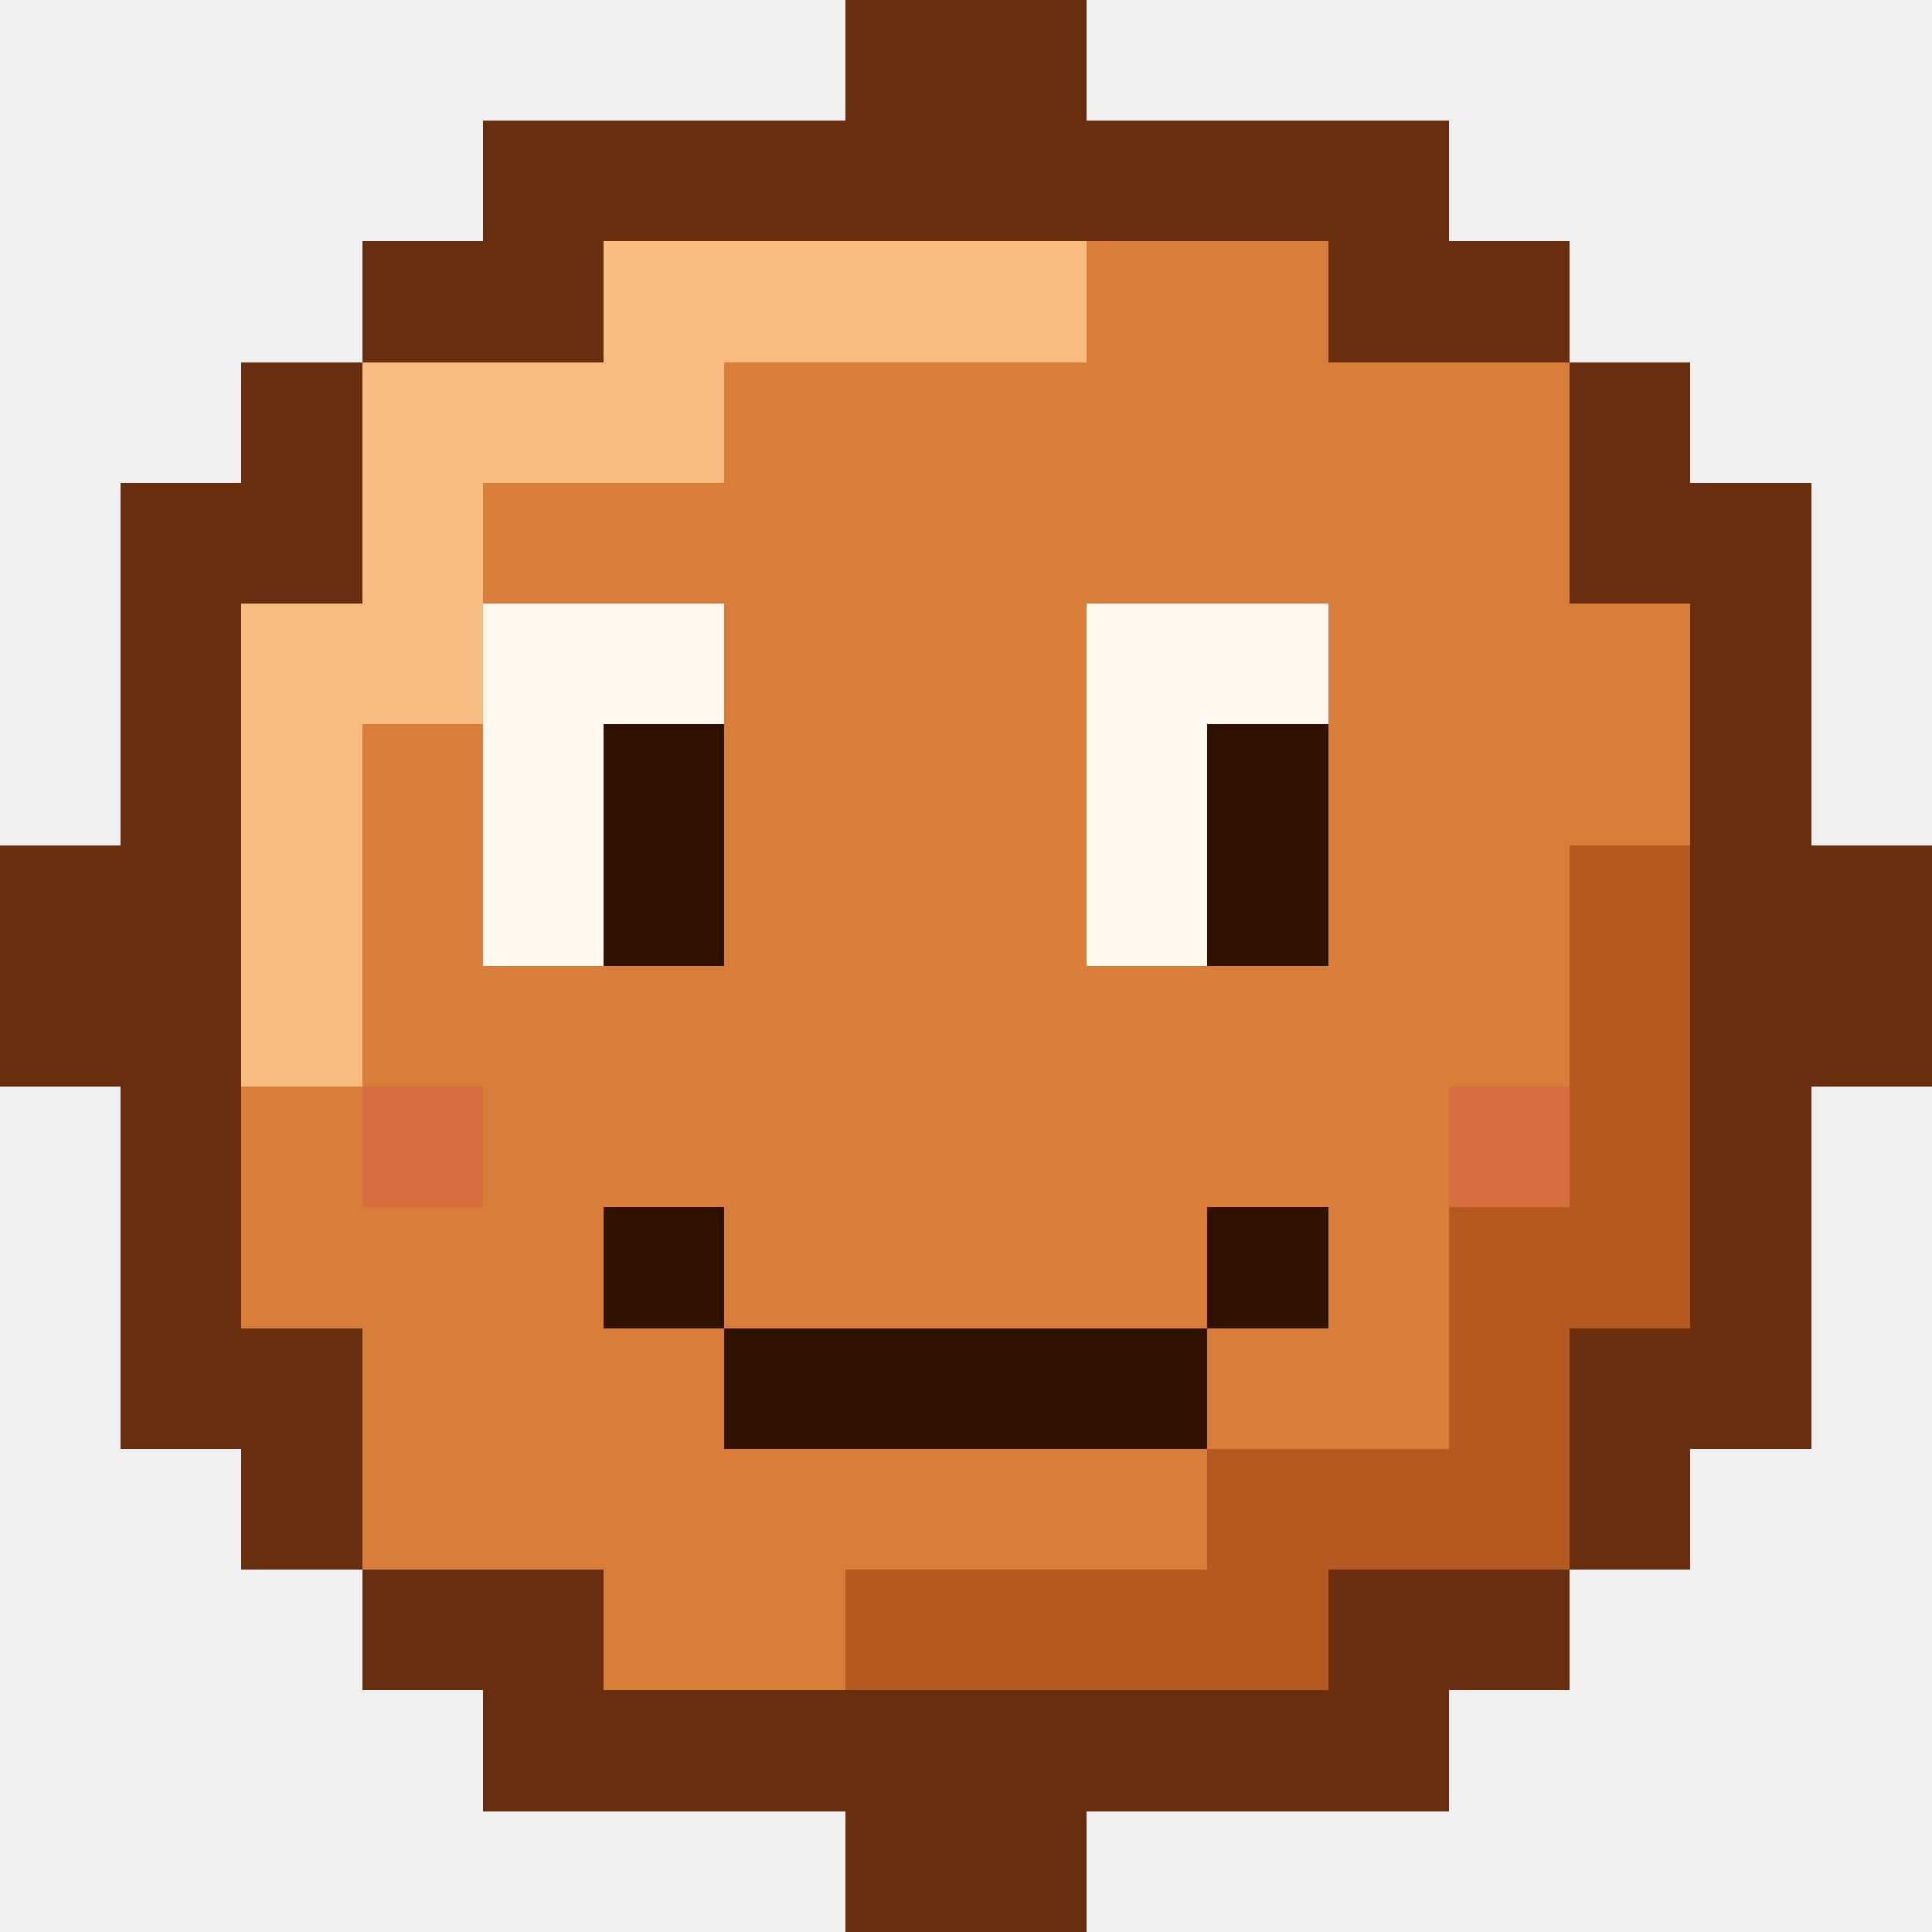
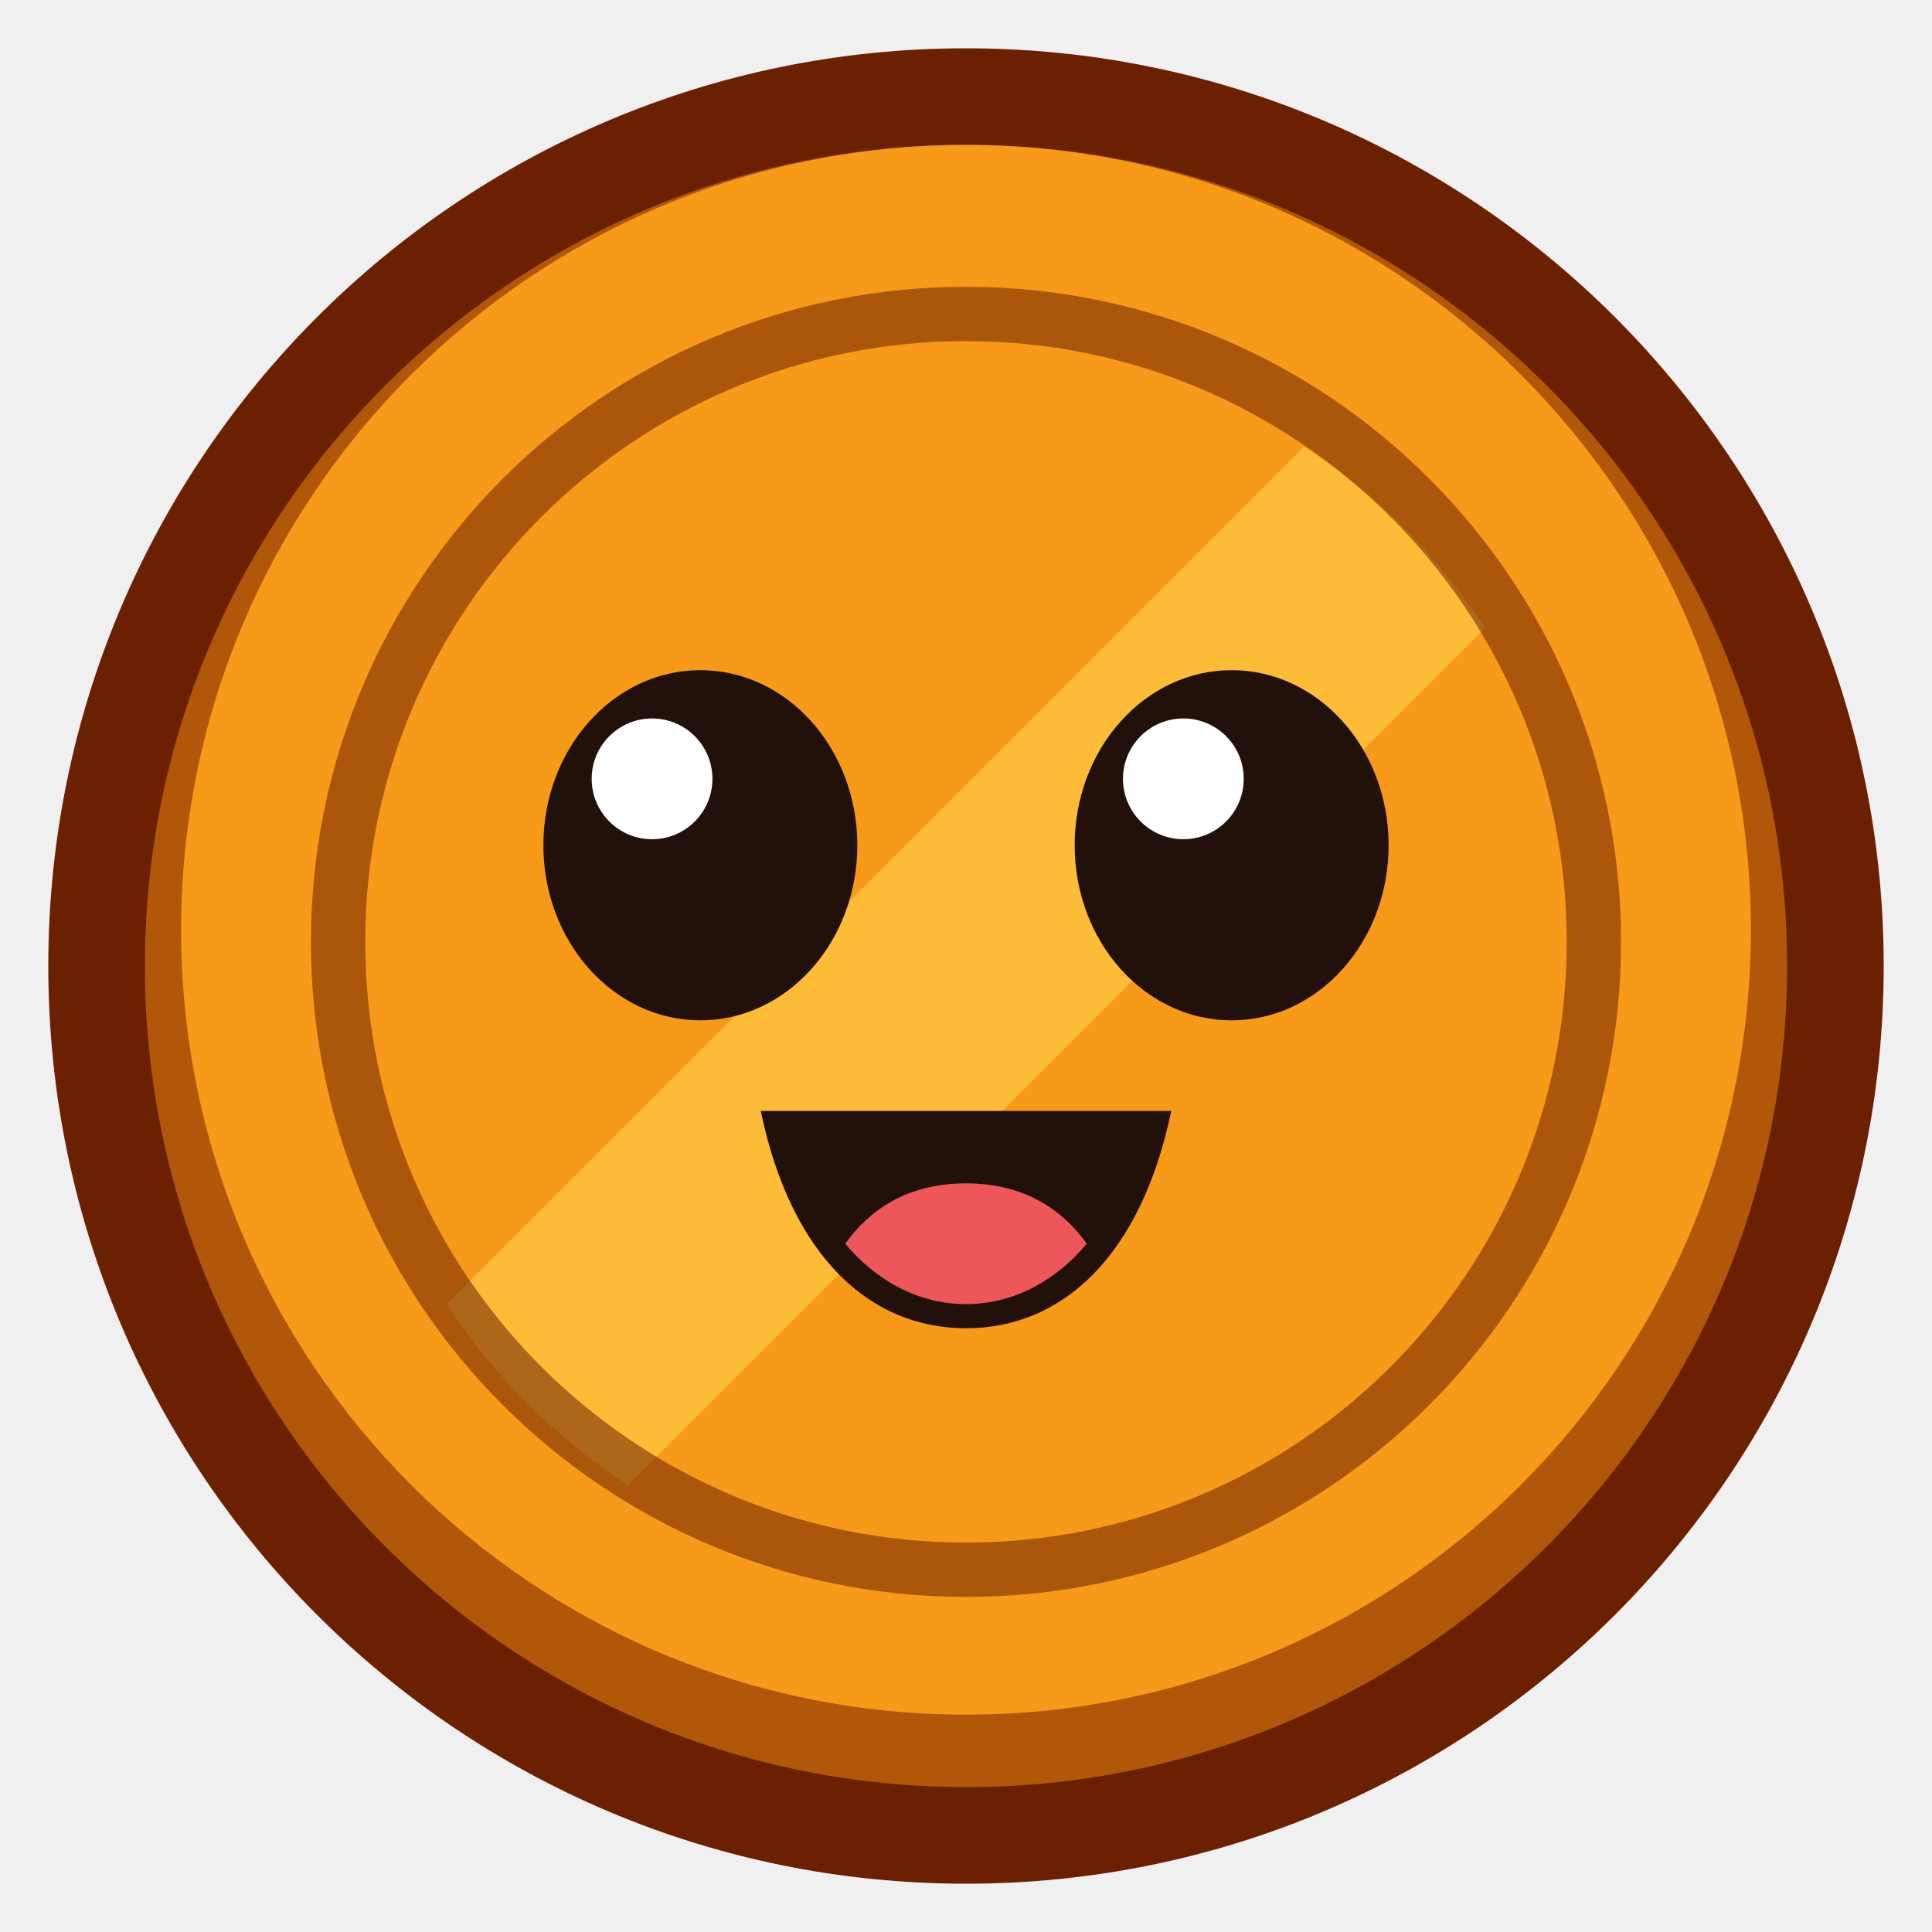
- <svg xmlns="http://www.w3.org/2000/svg" viewBox="0 0 16 16" width="32" height="32" shape-rendering="crispEdges">
-   <g fill="#682E0D">
-     <rect x="7" y="0" width="2" height="1" />
-     <rect x="4" y="1" width="8" height="1" />
-     <rect x="3" y="2" width="2" height="1" />
-     <rect x="11" y="2" width="2" height="1" />
-     <rect x="2" y="3" width="1" height="1" />
-     <rect x="13" y="3" width="1" height="1" />
-     <rect x="1" y="4" width="2" height="1" />
-     <rect x="13" y="4" width="2" height="1" />
-     <rect x="1" y="5" width="1" height="1" />
-     <rect x="14" y="5" width="1" height="1" />
-     <rect x="1" y="6" width="1" height="1" />
-     <rect x="14" y="6" width="1" height="1" />
-     <rect x="0" y="7" width="2" height="1" />
-     <rect x="14" y="7" width="2" height="1" />
-     <rect x="0" y="8" width="2" height="1" />
-     <rect x="14" y="8" width="2" height="1" />
-     <rect x="1" y="9" width="1" height="1" />
-     <rect x="14" y="9" width="1" height="1" />
-     <rect x="1" y="10" width="1" height="1" />
-     <rect x="14" y="10" width="1" height="1" />
-     <rect x="1" y="11" width="2" height="1" />
-     <rect x="13" y="11" width="2" height="1" />
-     <rect x="2" y="12" width="1" height="1" />
-     <rect x="13" y="12" width="1" height="1" />
-     <rect x="3" y="13" width="2" height="1" />
-     <rect x="11" y="13" width="2" height="1" />
-     <rect x="4" y="14" width="8" height="1" />
-     <rect x="7" y="15" width="2" height="1" />
-   </g>
-   <g fill="#F9BC80">
-     <rect x="5" y="2" width="4" height="1" />
-     <rect x="3" y="3" width="3" height="1" />
-     <rect x="3" y="4" width="1" height="1" />
-     <rect x="2" y="5" width="2" height="1" />
-     <rect x="2" y="6" width="1" height="1" />
-     <rect x="2" y="7" width="1" height="1" />
-     <rect x="2" y="8" width="1" height="1" />
-   </g>
-   <g fill="#D97E3A">
-     <rect x="9" y="2" width="2" height="1" />
-     <rect x="6" y="3" width="7" height="1" />
-     <rect x="4" y="4" width="9" height="1" />
-     <rect x="6" y="5" width="3" height="1" />
-     <rect x="11" y="5" width="3" height="1" />
-     <rect x="3" y="6" width="1" height="1" />
-     <rect x="6" y="6" width="3" height="1" />
-     <rect x="11" y="6" width="3" height="1" />
-     <rect x="3" y="7" width="1" height="1" />
-     <rect x="6" y="7" width="3" height="1" />
-     <rect x="11" y="7" width="2" height="1" />
-     <rect x="3" y="8" width="10" height="1" />
-     <rect x="2" y="9" width="1" height="1" />
-     <rect x="4" y="9" width="8" height="1" />
-     <rect x="2" y="10" width="3" height="1" />
-     <rect x="6" y="10" width="4" height="1" />
-     <rect x="11" y="10" width="1" height="1" />
-     <rect x="3" y="11" width="3" height="1" />
-     <rect x="10" y="11" width="2" height="1" />
-     <rect x="3" y="12" width="7" height="1" />
-     <rect x="5" y="13" width="2" height="1" />
-   </g>
-   <g fill="#FFF8EE">
-     <rect x="4" y="5" width="2" height="1" />
-     <rect x="9" y="5" width="2" height="1" />
-     <rect x="4" y="6" width="1" height="1" />
-     <rect x="9" y="6" width="1" height="1" />
-     <rect x="4" y="7" width="1" height="1" />
-     <rect x="9" y="7" width="1" height="1" />
-   </g>
-   <g fill="#311202">
-     <rect x="5" y="6" width="1" height="1" />
-     <rect x="10" y="6" width="1" height="1" />
-     <rect x="5" y="7" width="1" height="1" />
-     <rect x="10" y="7" width="1" height="1" />
-     <rect x="5" y="10" width="1" height="1" />
-     <rect x="10" y="10" width="1" height="1" />
-     <rect x="6" y="11" width="4" height="1" />
-   </g>
-   <g fill="#B45A20">
-     <rect x="13" y="7" width="1" height="1" />
-     <rect x="13" y="8" width="1" height="1" />
-     <rect x="13" y="9" width="1" height="1" />
-     <rect x="12" y="10" width="2" height="1" />
-     <rect x="12" y="11" width="1" height="1" />
-     <rect x="10" y="12" width="3" height="1" />
-     <rect x="7" y="13" width="4" height="1" />
-   </g>
-   <g fill="#D86E3F">
-     <rect x="3" y="9" width="1" height="1" />
-     <rect x="12" y="9" width="1" height="1" />
-   </g>
+ <svg xmlns="http://www.w3.org/2000/svg" viewBox="0 0 32 32">
+   <circle cx="16" cy="16" r="15.2" fill="#6B2101" />
+   <circle cx="16" cy="16" r="13.6" fill="#B15709" />
+   <circle cx="16" cy="15.4" r="13" fill="#F79A19" />
+   <path d="M7.4 21.6 21.6 7.4A10.4 10.4 0 0 1 24.6 10.4L10.4 24.6A10.4 10.4 0 0 1 7.4 21.6Z" fill="#FDBC38" />
+   <circle cx="16" cy="15.6" r="10.4" fill="none" stroke="#6B2101" stroke-width=".9" opacity=".55" />
+   <ellipse cx="11.6" cy="14" rx="2.6" ry="2.9" fill="#22100A" />
+   <ellipse cx="20.4" cy="14" rx="2.6" ry="2.9" fill="#22100A" />
+   <circle cx="10.8" cy="12.9" r="1" fill="#fff" />
+   <circle cx="19.6" cy="12.9" r="1" fill="#fff" />
+   <path d="M12.6 18.4h6.8c-.5 2.4-1.8 3.6-3.4 3.6s-2.9-1.2-3.4-3.6Z" fill="#22100A" />
+   <path d="M14 20.6c.5-.7 1.2-1 2-1s1.5.3 2 1c-.5.6-1.2 1-2 1s-1.5-.4-2-1Z" fill="#EE575A" />
</svg>
